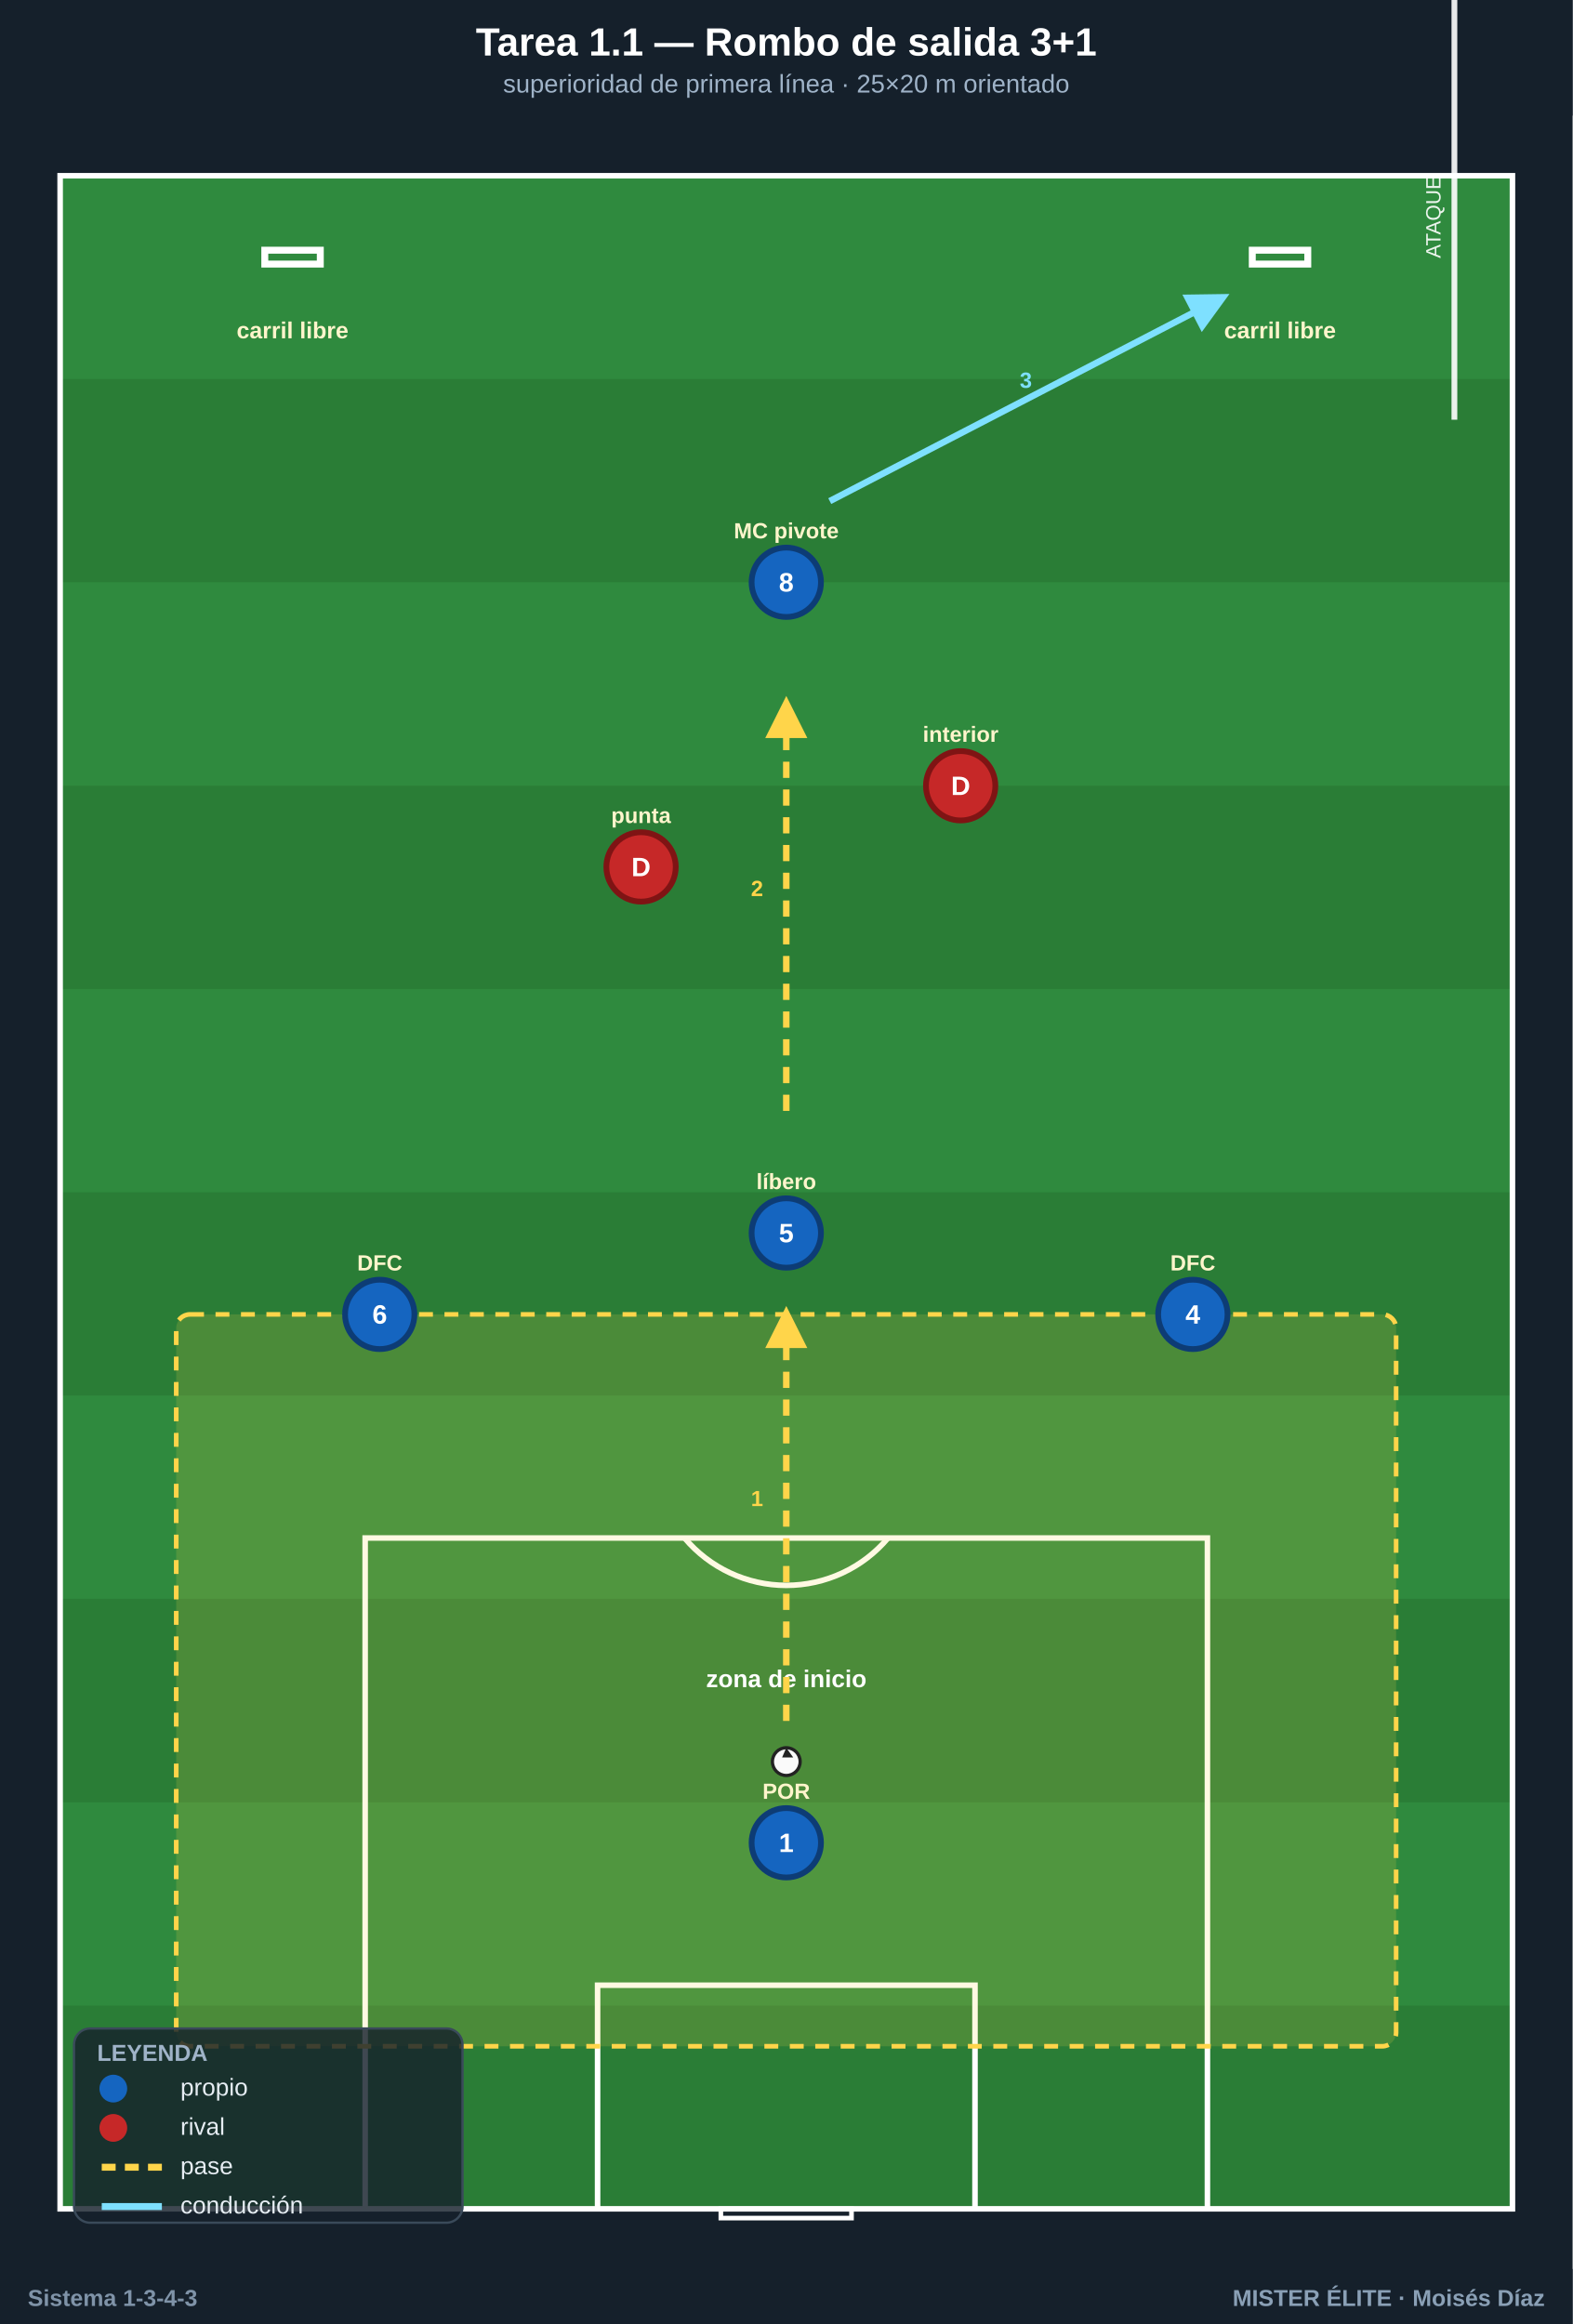
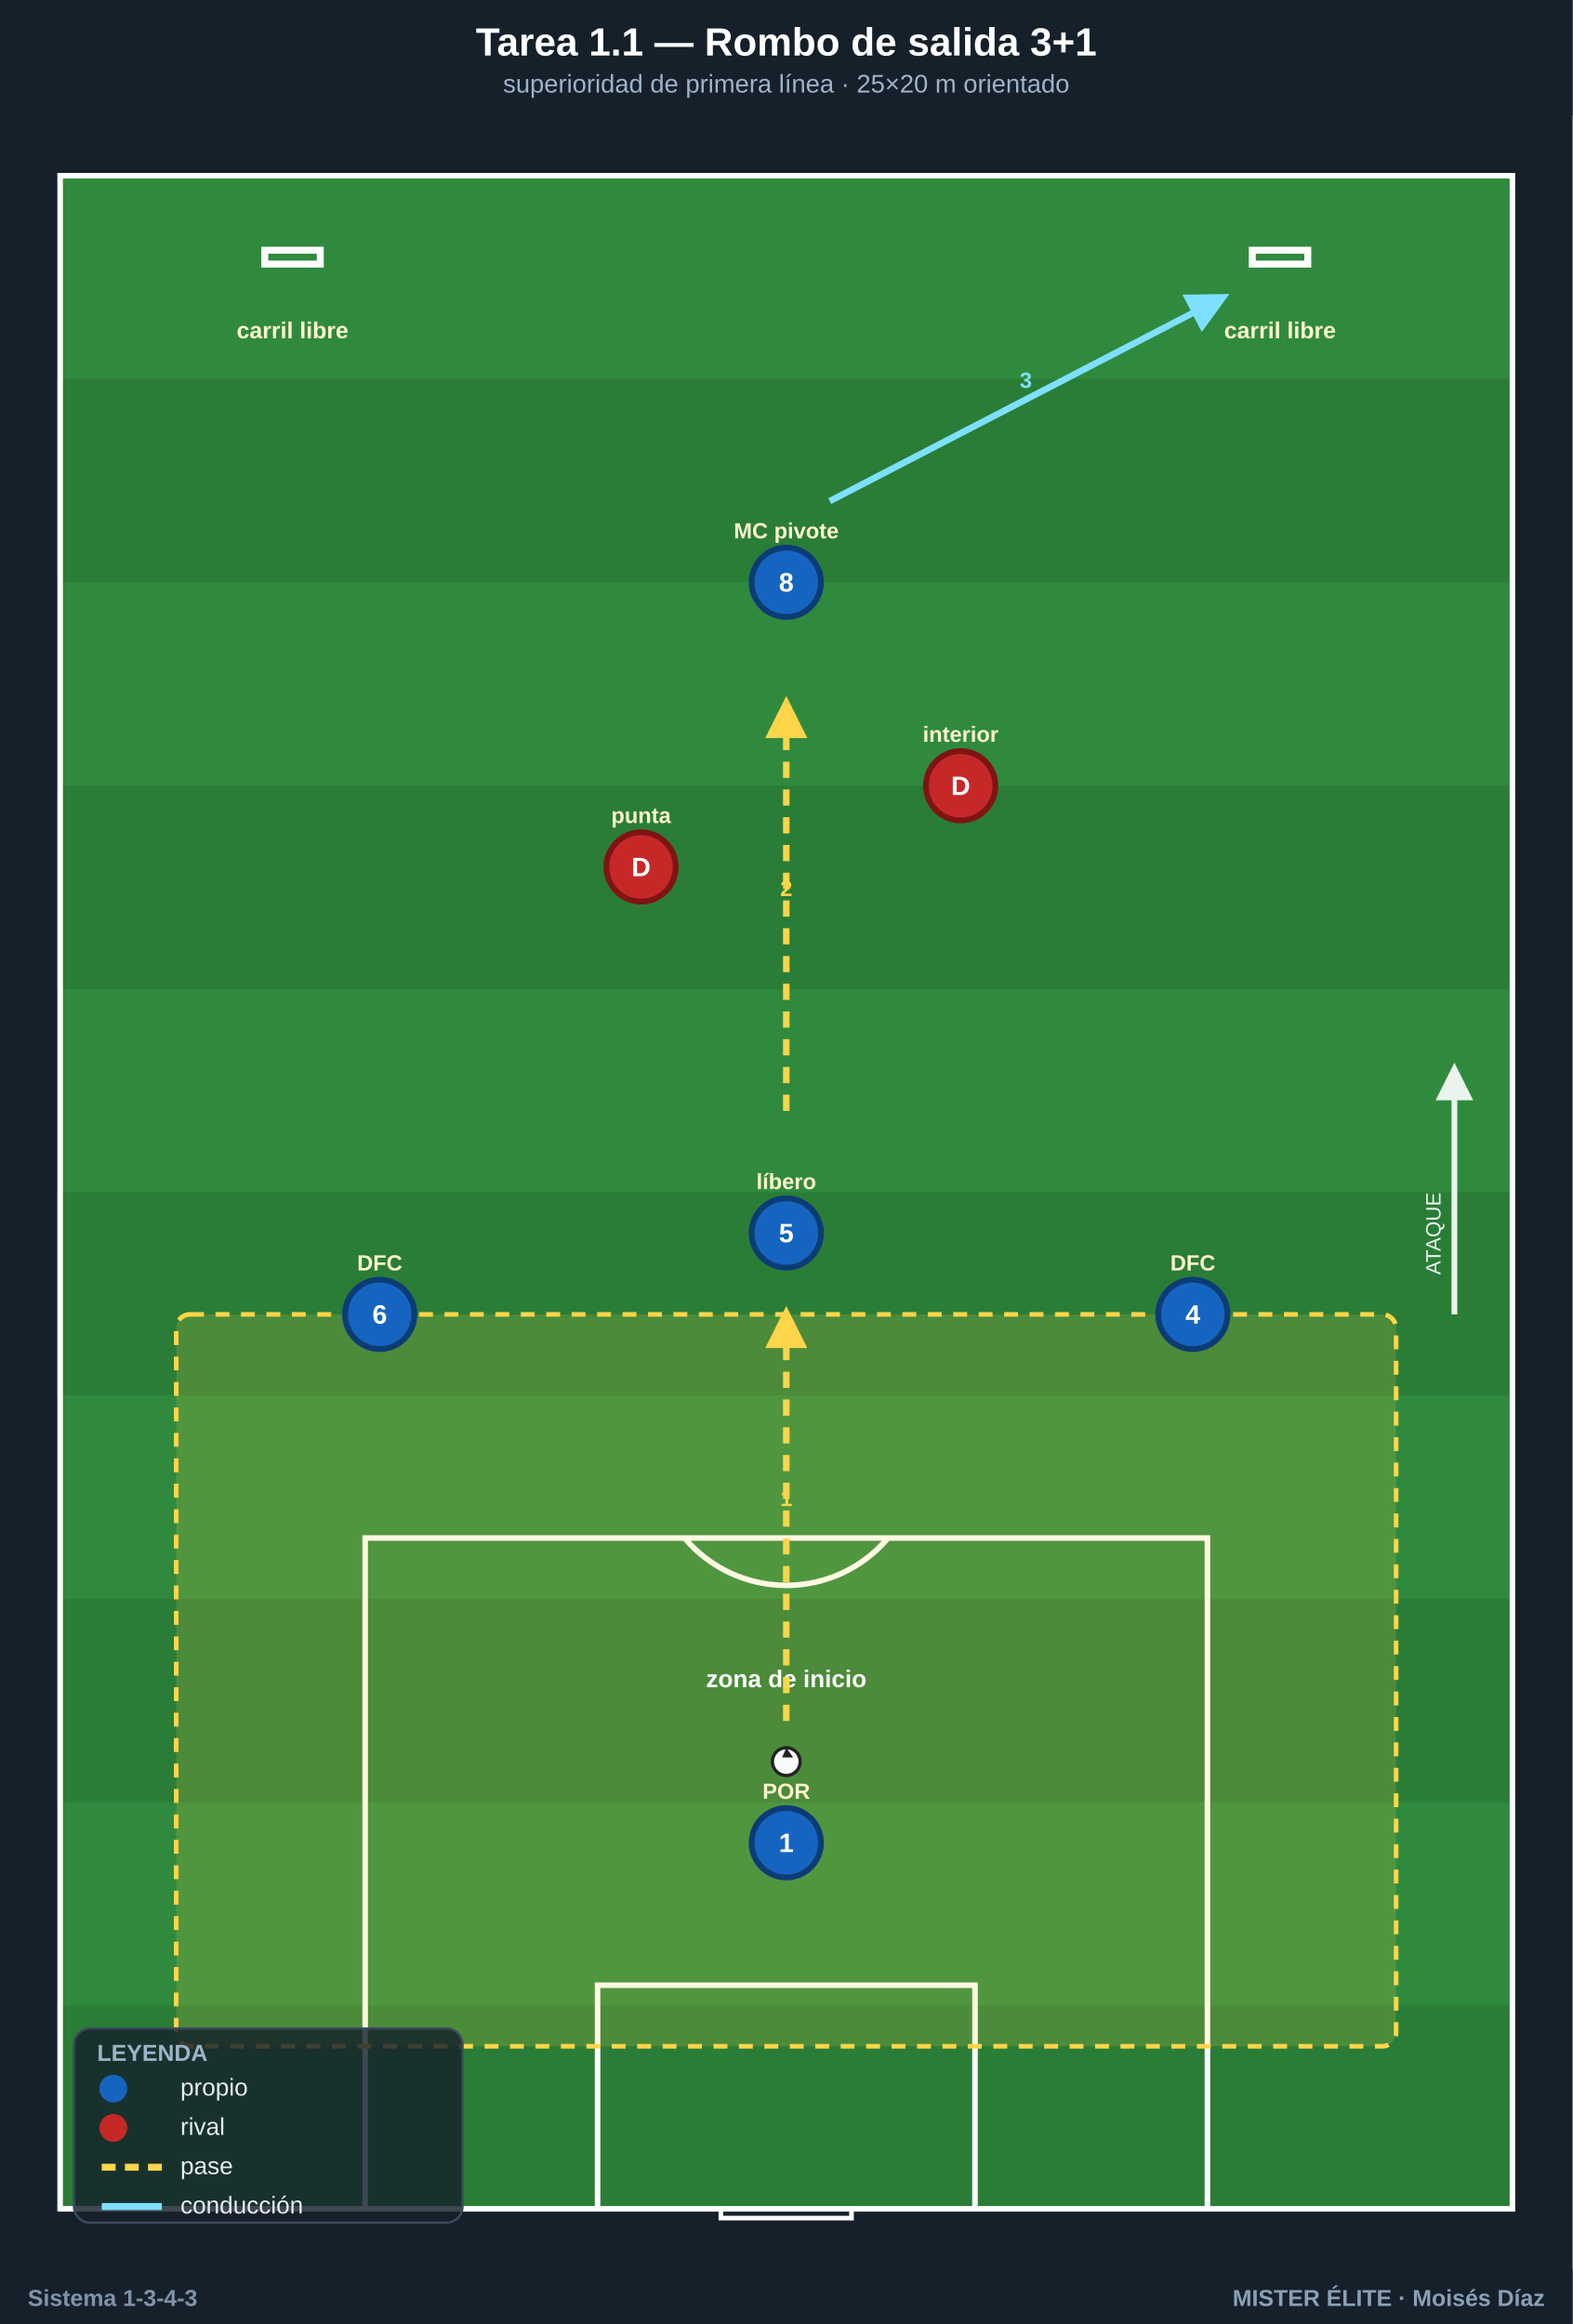
<svg xmlns="http://www.w3.org/2000/svg" viewBox="0 0 680 1005" width="680" height="1005" font-family="Segoe UI,Arial,sans-serif">
  <defs>
    <linearGradient id="sky" x1="0" y1="0" x2="0" y2="1">
      <stop offset="0" stop-color="#2f8a3e" />
      <stop offset="1" stop-color="#2b8139" />
    </linearGradient>
    <marker id="ah_pass" viewBox="0 0 10 10" refX="8" refY="5" markerWidth="6.5" markerHeight="6.5" orient="auto-start-reverse">
      <path d="M0,0 L10,5 L0,10 z" fill="#ffd54a" />
    </marker>
    <marker id="ah_run" viewBox="0 0 10 10" refX="8" refY="5" markerWidth="6.5" markerHeight="6.5" orient="auto-start-reverse">
      <path d="M0,0 L10,5 L0,10 z" fill="#ffffff" />
    </marker>
    <marker id="ah_drive" viewBox="0 0 10 10" refX="8" refY="5" markerWidth="6.5" markerHeight="6.5" orient="auto-start-reverse">
      <path d="M0,0 L10,5 L0,10 z" fill="#7ee0ff" />
    </marker>
    <marker id="ah_white" viewBox="0 0 10 10" refX="8" refY="5" markerWidth="6.5" markerHeight="6.5" orient="auto-start-reverse">
      <path d="M0,0 L10,5 L0,10 z" fill="#ffffff" />
    </marker>
  </defs>
  <rect x="0.0" y="0.0" width="680.0" height="1005.2" fill="#15202b" />
  <rect x="26.0" y="76.0" width="628.0" height="88.4" fill="#2f8a3e" />
  <rect x="26.0" y="163.9" width="628.0" height="88.4" fill="#2a7d36" />
  <rect x="26.0" y="251.8" width="628.0" height="88.4" fill="#2f8a3e" />
  <rect x="26.0" y="339.8" width="628.0" height="88.4" fill="#2a7d36" />
  <rect x="26.0" y="427.7" width="628.0" height="88.4" fill="#2f8a3e" />
  <rect x="26.0" y="515.6" width="628.0" height="88.4" fill="#2a7d36" />
  <rect x="26.0" y="603.5" width="628.0" height="88.4" fill="#2f8a3e" />
  <rect x="26.0" y="691.4" width="628.0" height="88.4" fill="#2a7d36" />
  <rect x="26.0" y="779.4" width="628.0" height="88.4" fill="#2f8a3e" />
  <rect x="26.0" y="867.3" width="628.0" height="88.4" fill="#2a7d36" />
  <rect x="26.0" y="76.0" width="628.0" height="879.2" fill="none" stroke="#ffffff" stroke-width="2.4" />
  <path d="M157.9,955.2 L157.9,665.1 L522.1,665.1 L522.1,955.2" fill="none" stroke="#ffffff" stroke-width="2.4" />
  <path d="M258.4,955.2 L258.4,858.5 L421.6,858.5 L421.6,955.2" fill="none" stroke="#ffffff" stroke-width="2.4" />
  <circle cx="340.0" cy="761.8" r="2.0" fill="#ffffff" />
  <rect x="311.7" y="955.2" width="56.5" height="4" fill="none" stroke="#ffffff" stroke-width="2" />
  <path d="M296.0,665.1 A57.5,57.5 0 0 0 384.0,665.1" fill="none" stroke="#ffffff" stroke-width="2.4" />
  <rect x="0.0" y="0.0" width="680.0" height="50.0" fill="#15202b" />
  <text x="340.0" y="24.0" font-family="Segoe UI,Arial,sans-serif" font-size="17" font-weight="800" fill="#ffffff" text-anchor="middle">Tarea 1.1 — Rombo de salida 3+1</text>
  <text x="340.0" y="40.0" font-family="Segoe UI,Arial,sans-serif" font-size="11" font-weight="500" fill="#9fb3c8" text-anchor="middle">superioridad de primera línea · 25×20 m orientado</text>
  <rect x="0.0" y="981.2" width="680.0" height="24.0" fill="#15202b" />
  <text x="668.0" y="997.2" font-family="Segoe UI,Arial,sans-serif" font-size="10" font-weight="700" fill="#8aa0b6" text-anchor="end">MISTER ÉLITE · Moisés Díaz</text>
  <text x="12.0" y="997.2" font-family="Segoe UI,Arial,sans-serif" font-size="10" font-weight="600" fill="#7f93a8" text-anchor="start">Sistema 1-3-4-3</text>
  <g opacity="0.9">
-     <line x1="628.9" y1="181.5" x2="628.9" y2="-29.5" stroke="#ffffff" stroke-width="2.5" marker-end="url(#ah_white)" />
-     <text x="622.9" y="76.0" font-family="Segoe UI,Arial" font-size="9" fill="#ffffff" text-anchor="end" transform="rotate(-90 622.9 76.0)">ATAQUE</text>
+     <line x1="628.9" y1="568.4" x2="628.9" y2="462.8" stroke="#ffffff" stroke-width="2.5" marker-end="url(#ah_white)" />
+     <text x="622.9" y="515.6" font-family="Segoe UI,Arial" font-size="9" fill="#ffffff" text-anchor="end" transform="rotate(-90 622.9 515.6)">ATAQUE</text>
  </g>
  <rect x="76.2" y="568.4" width="527.5" height="316.5" rx="6" fill="#ffd54a" fill-opacity="0.16" stroke="#ffd54a" stroke-width="2" stroke-dasharray="6 5" />
  <text x="340.0" y="729.6" font-family="Segoe UI,Arial,sans-serif" font-size="10.5" font-weight="700" fill="#fff" text-anchor="middle">zona de inicio</text>
  <g>
    <circle cx="340.0" cy="796.9" r="15" fill="#1565c0" stroke="#0d3c75" stroke-width="2.5" />
    <text x="340.0" y="800.9" font-family="Segoe UI,Arial" font-size="11.5" font-weight="800" fill="#fff" text-anchor="middle">1</text>
  </g>
  <text x="340.0" y="777.9" font-family="Segoe UI,Arial,sans-serif" font-size="9.5" font-weight="600" fill="#fff5cc" text-anchor="middle">POR</text>
  <g>
    <circle cx="164.2" cy="568.4" r="15" fill="#1565c0" stroke="#0d3c75" stroke-width="2.5" />
    <text x="164.2" y="572.4" font-family="Segoe UI,Arial" font-size="11.5" font-weight="800" fill="#fff" text-anchor="middle">6</text>
  </g>
  <text x="164.2" y="549.4" font-family="Segoe UI,Arial,sans-serif" font-size="9.5" font-weight="600" fill="#fff5cc" text-anchor="middle">DFC</text>
  <g>
    <circle cx="340.0" cy="533.2" r="15" fill="#1565c0" stroke="#0d3c75" stroke-width="2.5" />
    <text x="340.0" y="537.2" font-family="Segoe UI,Arial" font-size="11.5" font-weight="800" fill="#fff" text-anchor="middle">5</text>
  </g>
  <text x="340.0" y="514.2" font-family="Segoe UI,Arial,sans-serif" font-size="9.5" font-weight="600" fill="#fff5cc" text-anchor="middle">líbero</text>
  <g>
    <circle cx="515.8" cy="568.4" r="15" fill="#1565c0" stroke="#0d3c75" stroke-width="2.5" />
    <text x="515.8" y="572.4" font-family="Segoe UI,Arial" font-size="11.5" font-weight="800" fill="#fff" text-anchor="middle">4</text>
  </g>
  <text x="515.8" y="549.4" font-family="Segoe UI,Arial,sans-serif" font-size="9.5" font-weight="600" fill="#fff5cc" text-anchor="middle">DFC</text>
  <g>
    <circle cx="340.0" cy="251.8" r="15" fill="#1565c0" stroke="#0d3c75" stroke-width="2.5" />
    <text x="340.0" y="255.8" font-family="Segoe UI,Arial" font-size="11.5" font-weight="800" fill="#fff" text-anchor="middle">8</text>
  </g>
  <text x="340.0" y="232.8" font-family="Segoe UI,Arial,sans-serif" font-size="9.5" font-weight="600" fill="#fff5cc" text-anchor="middle">MC pivote</text>
  <g>
    <circle cx="277.2" cy="374.9" r="15" fill="#c62828" stroke="#7f1414" stroke-width="2.5" />
    <text x="277.2" y="378.9" font-family="Segoe UI,Arial" font-size="11.5" font-weight="800" fill="#fff" text-anchor="middle">D</text>
  </g>
  <text x="277.2" y="355.9" font-family="Segoe UI,Arial,sans-serif" font-size="9.5" font-weight="600" fill="#fff5cc" text-anchor="middle">punta</text>
  <g>
    <circle cx="415.4" cy="339.8" r="15" fill="#c62828" stroke="#7f1414" stroke-width="2.5" />
    <text x="415.4" y="343.8" font-family="Segoe UI,Arial" font-size="11.5" font-weight="800" fill="#fff" text-anchor="middle">D</text>
  </g>
  <text x="415.4" y="320.8" font-family="Segoe UI,Arial,sans-serif" font-size="9.5" font-weight="600" fill="#fff5cc" text-anchor="middle">interior</text>
  <rect x="114.5" y="108.2" width="24" height="6" fill="none" stroke="#fff" stroke-width="3" />
  <rect x="541.5" y="108.2" width="24" height="6" fill="none" stroke="#fff" stroke-width="3" />
  <text x="126.5" y="146.3" font-family="Segoe UI,Arial,sans-serif" font-size="10" font-weight="600" fill="#fff5cc" text-anchor="middle">carril libre</text>
  <text x="553.5" y="146.3" font-family="Segoe UI,Arial,sans-serif" font-size="10" font-weight="600" fill="#fff5cc" text-anchor="middle">carril libre</text>
  <circle cx="340.0" cy="761.8" r="6.0" fill="#fafafa" stroke="#222" stroke-width="1.4" />
  <path d="M340.0,755.8 l3.0,4.2 l-4.8,0 z" fill="#222" />
  <line x1="340.0" y1="744.2" x2="340.0" y2="568.4" stroke="#ffd54a" stroke-width="2.8" stroke-dasharray="7 5" marker-end="url(#ah_pass)" />
-   <text x="330.0" y="651.3" font-family="Segoe UI,Arial,sans-serif" font-size="9.5" font-weight="700" fill="#ffd54a" text-anchor="end">1</text>
+   <text x="340.0" y="651.3" font-family="Segoe UI,Arial,sans-serif" font-size="9.5" font-weight="700" fill="#ffd54a" text-anchor="middle">1</text>
  <line x1="340.0" y1="480.4" x2="340.0" y2="304.6" stroke="#ffd54a" stroke-width="2.8" stroke-dasharray="7 5" marker-end="url(#ah_pass)" />
-   <text x="330.0" y="387.5" font-family="Segoe UI,Arial,sans-serif" font-size="9.5" font-weight="700" fill="#ffd54a" text-anchor="end">2</text>
+   <text x="340.0" y="387.5" font-family="Segoe UI,Arial,sans-serif" font-size="9.5" font-weight="700" fill="#ffd54a" text-anchor="middle">2</text>
  <line x1="358.8" y1="216.7" x2="528.4" y2="128.8" stroke="#7ee0ff" stroke-width="2.8" marker-end="url(#ah_drive)" />
  <text x="443.6" y="167.7" font-family="Segoe UI,Arial,sans-serif" font-size="9.5" font-weight="700" fill="#7ee0ff" text-anchor="middle">3</text>
  <g>
    <rect x="32" y="877.2" width="168" height="84" rx="7" fill="#15202b" fill-opacity="0.82" stroke="#3a4a5a" stroke-width="1" />
    <text x="42" y="891.2" font-family="Segoe UI,Arial" font-size="10" font-weight="800" fill="#9fb3c8">LEYENDA</text>
    <circle cx="49" cy="903.2" r="6" fill="#1565c0" />
    <text x="78" y="906.2" font-family="Segoe UI,Arial" font-size="10.5" fill="#e6edf3">propio</text>
    <circle cx="49" cy="920.2" r="6" fill="#c62828" />
    <text x="78" y="923.2" font-family="Segoe UI,Arial" font-size="10.5" fill="#e6edf3">rival</text>
    <line x1="44" y1="937.2" x2="70" y2="937.2" stroke="#ffd54a" stroke-width="3" stroke-dasharray="6 4" />
    <text x="78" y="940.2" font-family="Segoe UI,Arial" font-size="10.5" fill="#e6edf3">pase</text>
    <line x1="44" y1="954.2" x2="70" y2="954.2" stroke="#7ee0ff" stroke-width="3" />
    <text x="78" y="957.2" font-family="Segoe UI,Arial" font-size="10.5" fill="#e6edf3">conducción</text>
  </g>
</svg>
